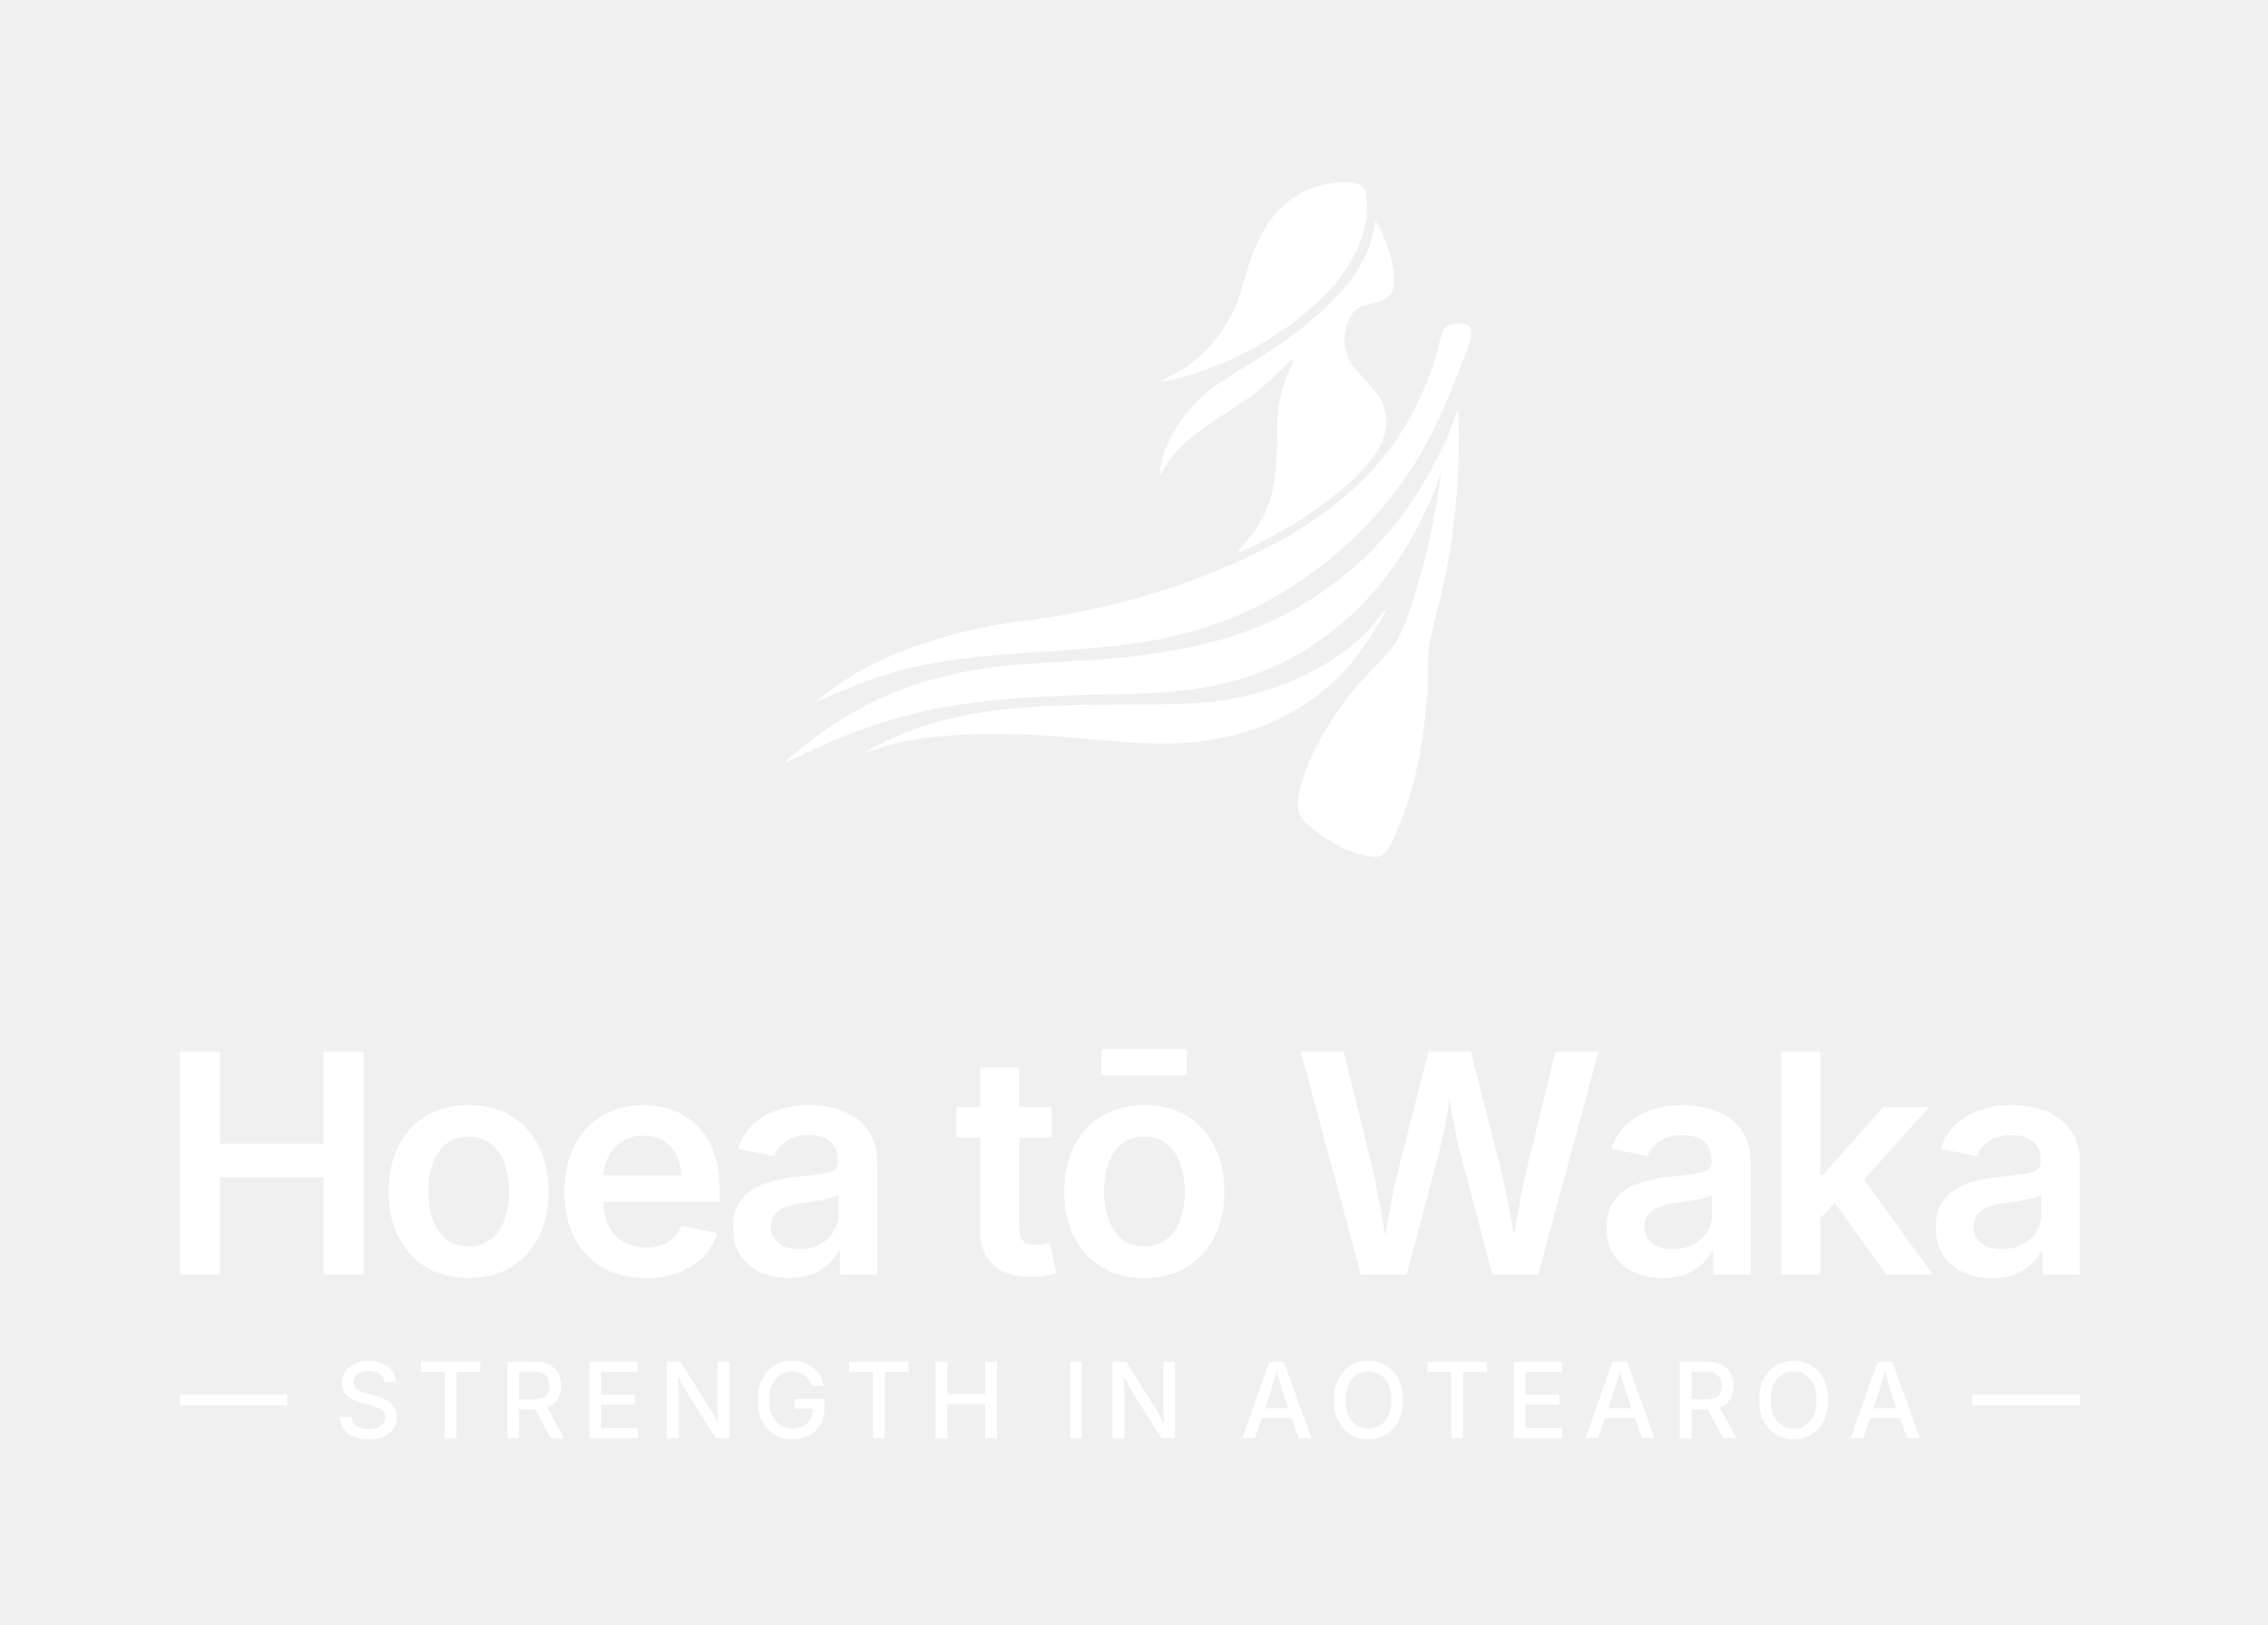
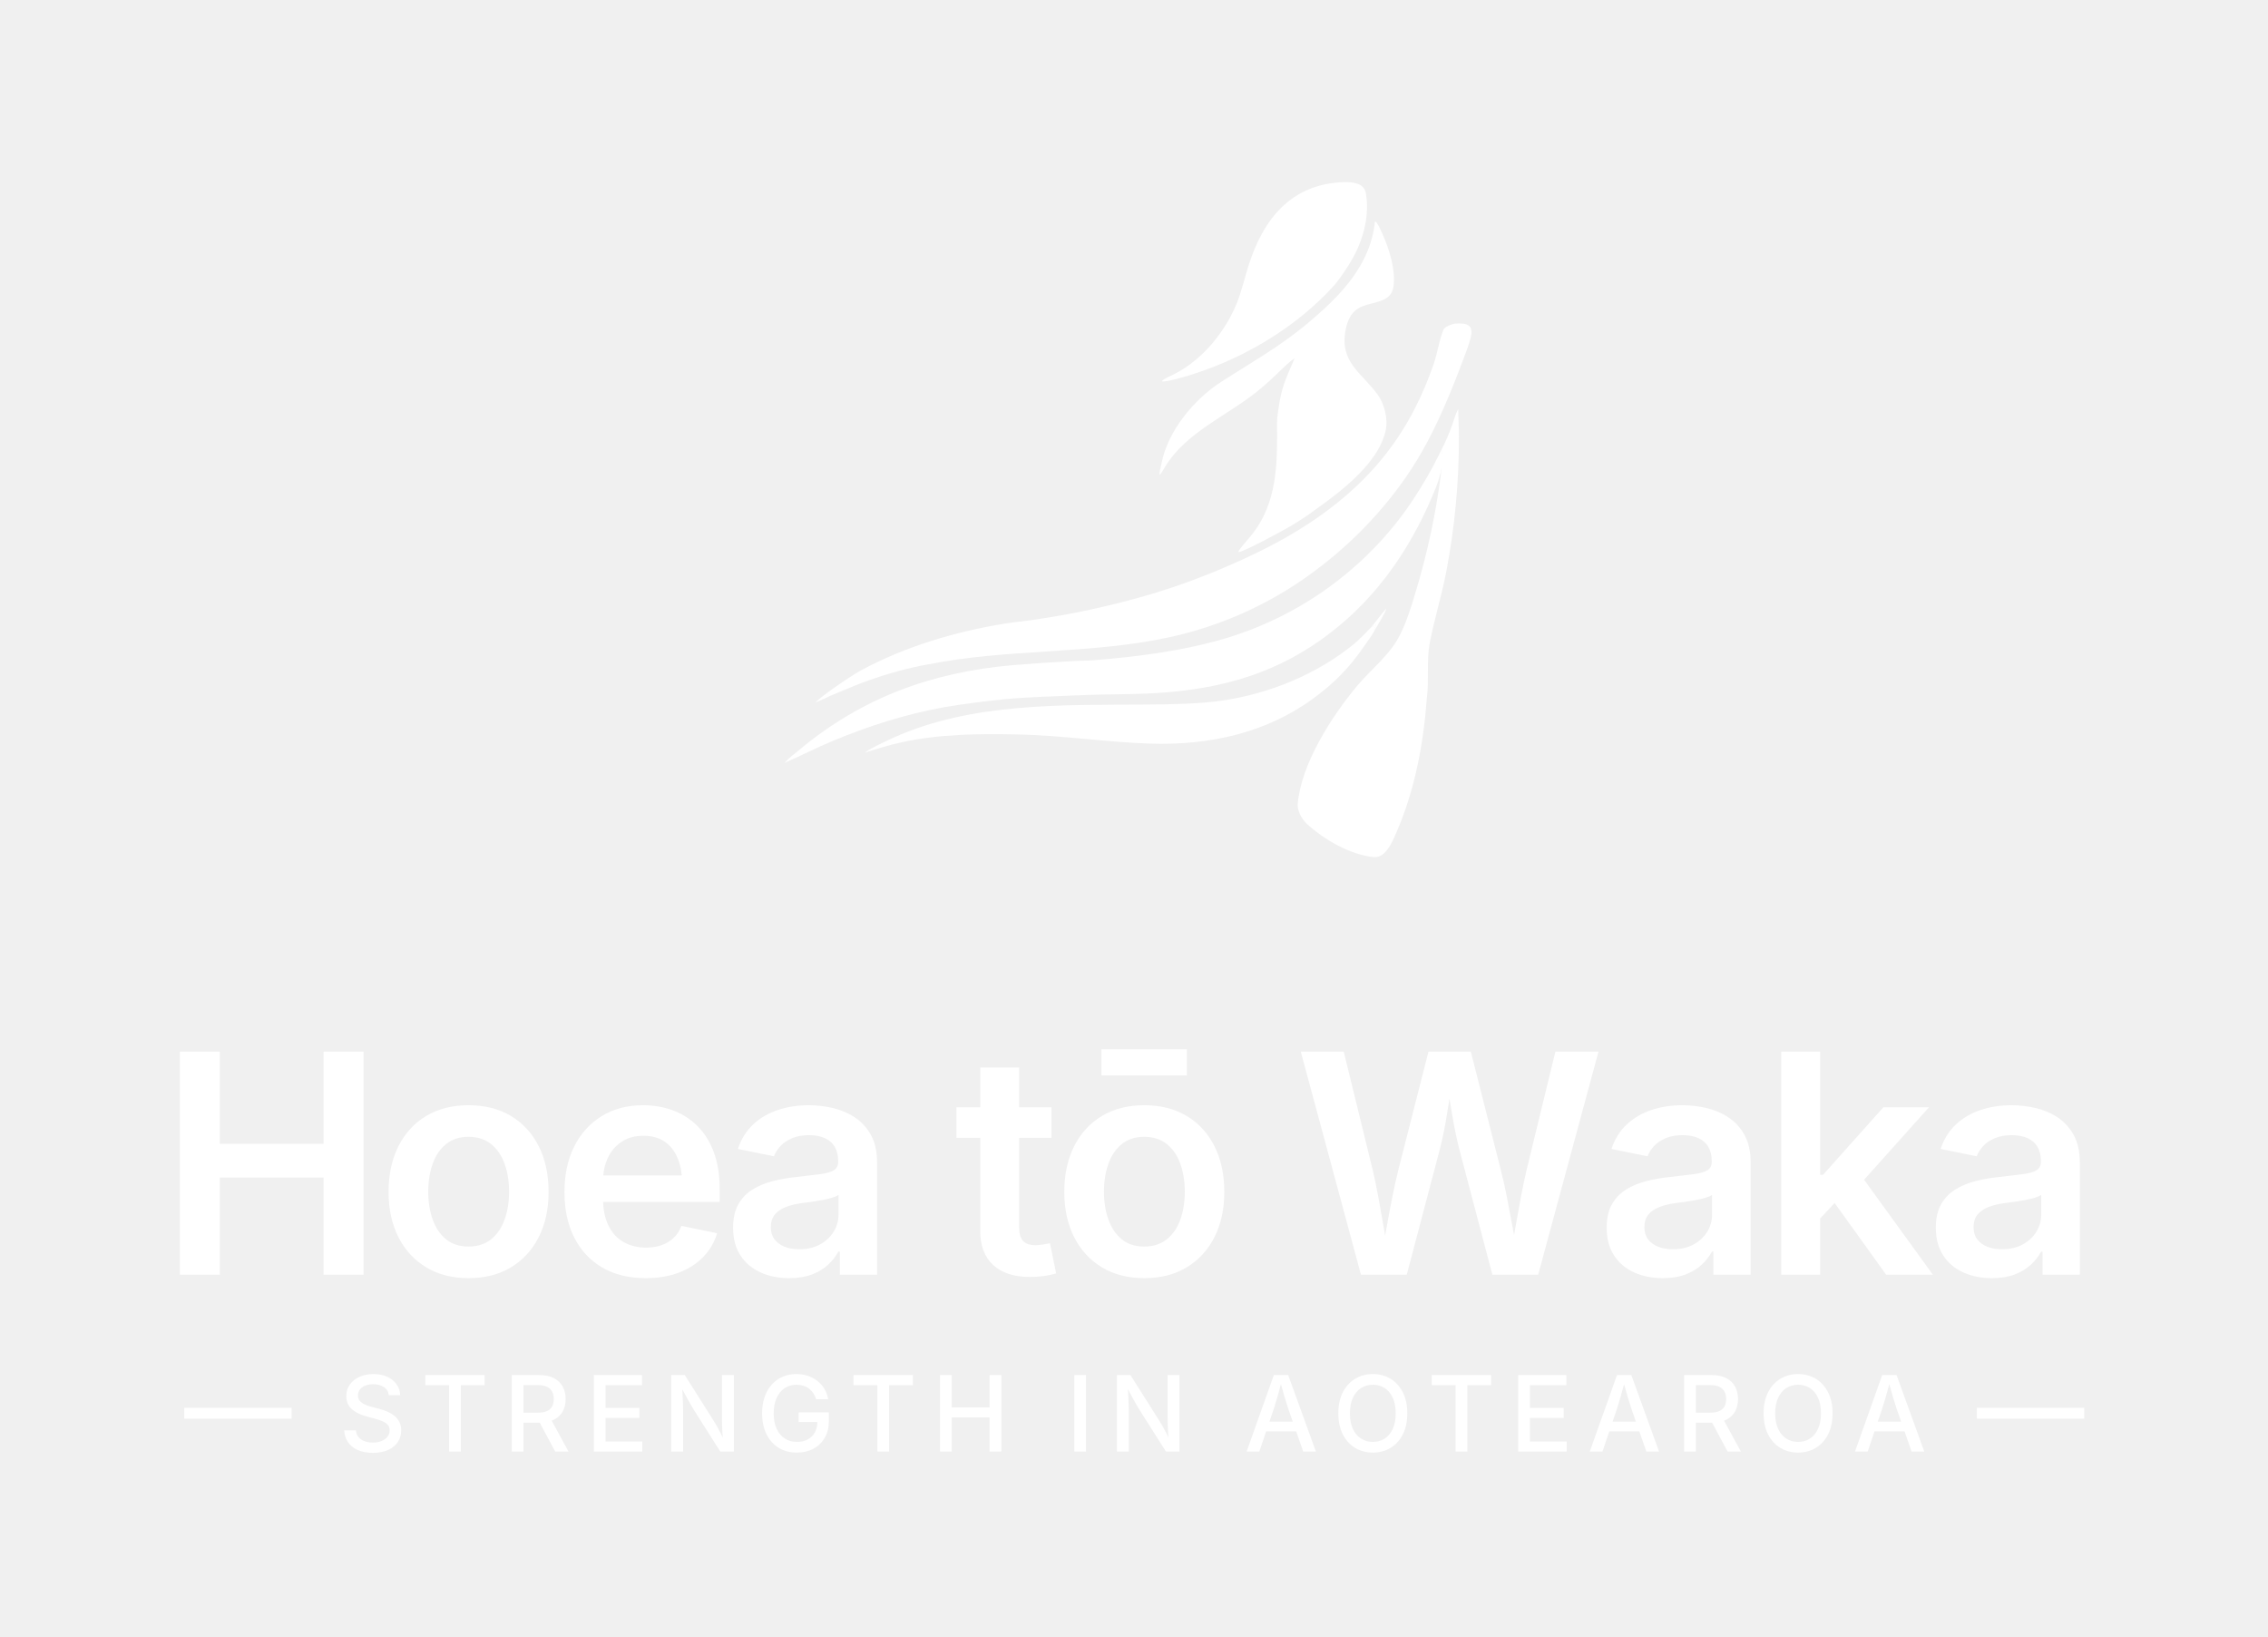
- <svg xmlns="http://www.w3.org/2000/svg" width="912" height="653" viewBox="0 0 912 653">
+ <svg xmlns="http://www.w3.org/2000/svg" width="912" height="658" viewBox="0 0 912 658">
  <path fill="#FFFFFF" d="M584.858 130.111C589.51 129.824 592.831 130.185 591.353 135.939 590.567 138.863 589.447 141.734 588.38 144.569 583.665 157.119 578.367 170.064 571.715 181.716 561.753 199.166 547.293 215.195 531.397 227.474 513.424 241.539 492.503 251.355 470.199 256.187 438.348 263.12 405.213 260.686 373.267 267.082 372.115 267.312 370.95 267.485 369.794 267.721 361.819 269.42 353.984 271.722 346.357 274.607 342.245 276.177 337.758 278.153 333.632 279.824 332.833 280.314 328.772 282.108 327.922 282.384 330.335 279.743 342.73 271.366 346.184 269.508 364.151 259.841 384.404 253.841 404.491 250.624 407.985 250.064 411.55 249.77 415.045 249.269 419.622 248.613 424.252 247.824 428.805 247.019 440.83 244.772 452.726 241.89 464.446 238.383 474.224 235.392 483.824 231.85 493.201 227.773 524.907 214.3 552.69 195.899 568.788 164.517 571.859 158.529 574.279 152.765 576.513 146.321 578 142.037 578.695 136.798 580.4 132.652 580.981 131.242 583.477 130.504 584.858 130.111Z" />
  <path fill="#FFFFFF" d="M552.886 89.037C553.269 89.142 553.414 89.273 553.639 89.605 554.586 90.999 555.236 92.581 555.933 94.115 558.666 100.134 561.324 108.781 560.318 115.361 559.249 122.372 550.43 121.089 545.913 124.122 542.94 126.12 541.76 129.278 541.1 132.643 538.536 145.739 547.662 149.84 554.052 158.746 556.664 162.387 558.213 168.344 557.204 173.008 554.069 187.492 536.397 199.605 524.991 207.708 523.963 208.439 519.402 211.282 518.602 211.737 516.033 213.205 499.428 222.26 497.919 221.958 497.897 221.219 502.119 216.468 502.884 215.548 513.864 202.293 513.631 186.148 513.513 169.913 513.496 167.709 514.118 164.311 514.452 161.96 515.837 154.125 517.72 150.891 520.597 144.026 518.123 145.659 515.581 148.3 513.393 150.384 510.716 152.976 507.922 155.442 505.017 157.774 492.865 167.408 477.082 173.787 468.596 187.499 468.041 188.396 467.154 189.997 466.55 190.724L466.279 190.721C466.149 189.878 466.891 187.224 467.091 186.213 469.517 173.44 480.004 160.693 490.778 153.711 503.094 145.731 514.561 139.428 526.002 129.829 538.856 119.043 551.114 106.663 552.886 89.037Z" />
  <path fill="#FFFFFF" d="M579.666 180.733C581.301 177.58 582.72 174.318 583.91 170.972 584.75 168.626 585.205 166.671 586.354 164.431 586.419 168.085 586.666 172.135 586.662 175.693 586.684 193.89 584.975 212.046 581.557 229.918 579.686 239.626 576.674 249.161 574.87 258.781 573.616 265.474 574.666 273.815 573.758 280.668 572.389 299.203 568.871 317.924 561.36 335.006 559.719 338.742 557.127 345.082 552.257 344.563 542.869 343.561 532.436 337.552 525.53 331.219 523.38 329.148 521.588 326.003 521.846 323.082 523.262 306.963 535.549 287.914 545.695 275.771 551.485 268.841 559.016 263.316 563.109 254.944 565.733 249.577 567.467 243.958 569.125 238.443 573.872 222.814 577.317 206.821 579.424 190.624 579.663 188.495 579.732 188.003 579.08 185.993 579.242 184.163 580.268 182.317 579.666 180.733Z" />
  <path fill="#FFFFFF" d="M579.668 180.727C580.27 182.312 579.789 186.053 579.789 186.421 579.789 187.526 579.544 189.368 579.421 189.737 579.053 190.842 578.715 192.059 578.479 192.912 578.14 193.992 577.761 195.059 577.339 196.11 568.995 217.021 556.715 236.131 539.466 250.772 518.687 268.407 496.241 276.072 469.271 278.323 457.57 279.297 445.691 278.969 434.013 279.506 424.54 279.938 413.572 280.172 404.189 281.075 397.128 281.753 387.06 283.037 379.957 284.251 364.249 287.066 349.187 291.864 334.483 298.009 328.036 300.705 321.776 303.976 315.453 306.691 317.269 304.648 319.549 303.009 321.64 301.272 346.715 280.435 374.704 270.274 407.089 267.41 415.625 266.71 424.171 266.137 432.724 265.693 435.081 265.568 437.488 265.61 439.83 265.421 458.128 263.943 476.936 261.539 494.521 256.096 523.185 247.113 548.155 229.056 565.662 204.648 569.519 199.131 573.058 193.398 576.26 187.478 577.44 185.278 578.483 182.97 579.668 180.727Z" />
  <path fill="#FFFFFF" d="M583.971 179.421C584.584 181.388 583.852 185.411 583.627 187.494 583.083 188.143 582.959 188.902 582.737 189.737 582.73 187.251 583.971 179.421 583.971 179.421Z" />
  <path fill="#FFFFFF" d="M540.461 73.221C543.779 73.177 548.513 73.491 549.239 77.687 550.759 86.462 548.331 95.964 544.033 103.65 542.045 107.206 539.564 110.89 537.031 114.106 520.961 132.237 497.982 145.452 474.739 151.92 473.605 152.224 468.109 153.712 467.214 153.246 467.717 152.369 471.344 150.832 472.453 150.265 474.645 149.128 476.738 147.811 478.712 146.327 483.932 142.394 487.64 138.301 491.383 132.931 493.845 129.379 495.893 125.556 497.485 121.539 499.257 116.988 500.469 111.91 501.919 107.22 507.819 88.136 519.19 73.854 540.461 73.221Z" />
  <path fill="#FFFFFF" d="M551.436 252.105C552.287 251.967 552.26 251.408 553.215 251.194L553.352 251.45C552.968 252.306 552.699 252.29 552.464 253.288L552.635 253.606 552.525 253.827C551.63 255.577 550.128 257.436 549.012 259.096 542.863 268.236 536.432 274.789 527.588 281.161 508.491 294.92 485.854 299.665 462.628 298.944 444.972 298.395 427.056 295.609 409.216 295.251 393.427 294.934 378.137 295.054 362.567 298.397 357.897 299.4 352.336 301.127 347.771 302.586 349.731 300.941 356.653 297.747 359.23 296.583 390.592 282.412 427.063 283.456 460.765 283.238 470.152 283.178 482.067 283.014 491.364 281.662 510.414 278.893 529.756 271.014 544.652 258.73 546.558 257.154 549.636 253.938 551.436 252.105Z" />
  <path fill="#FFFFFF" d="M551.433 252.101C552.079 251.31 557.248 244.702 557.48 244.603 557.317 245.996 553.518 252.057 552.632 253.602L552.461 253.284C552.697 252.285 552.965 252.301 553.349 251.446L553.212 251.189C552.256 251.403 552.284 251.962 551.433 252.101Z" />
  <path fill="#FFFFFF" d="M72.324 512.453L72.324 422.769 88.395 422.769 88.395 459.846 130.107 459.846 130.107 422.769 146.178 422.769 146.178 512.453 130.107 512.453 130.107 473.389 88.395 473.389 88.395 512.453Z" />
  <path fill="#FFFFFF" d="M188.393 513.837Q178.582 513.837 171.359 509.473 164.137 505.11 160.194 497.315 156.252 489.52 156.252 479.167 156.252 468.694 160.194 460.839 164.137 452.984 171.359 448.651 178.582 444.317 188.393 444.317 198.265 444.317 205.488 448.651 212.71 452.984 216.653 460.839 220.595 468.694 220.595 479.167 220.595 489.52 216.653 497.315 212.71 505.11 205.488 509.473 198.265 513.837 188.393 513.837ZM188.393 501.137Q193.871 501.137 197.512 498.188 201.154 495.238 202.929 490.242 204.705 485.247 204.705 479.107 204.705 472.908 202.929 467.912 201.154 462.916 197.512 459.967 193.871 457.017 188.393 457.017 182.916 457.017 179.335 459.967 175.753 462.916 173.978 467.882 172.202 472.847 172.202 479.107 172.202 485.247 173.978 490.242 175.753 495.238 179.335 498.188 182.916 501.137 188.393 501.137Z" />
  <path fill="#FFFFFF" d="M259.661 513.837Q249.489 513.837 242.176 509.564 234.863 505.29 230.92 497.526 226.978 489.761 226.978 479.228 226.978 468.815 230.86 460.99 234.742 453.165 241.875 448.741 249.008 444.317 258.638 444.317 264.778 444.317 270.345 446.303 275.913 448.29 280.217 452.443 284.52 456.596 286.958 463.006 289.396 469.417 289.396 478.265L289.396 483.2 234.381 483.2 234.381 472.546 281.631 472.546 274.288 475.676Q274.288 470.018 272.542 465.715 270.797 461.411 267.336 459.004 263.875 456.596 258.698 456.596 253.522 456.596 249.911 459.034 246.299 461.471 244.403 465.534 242.507 469.597 242.507 474.593L242.507 481.936Q242.507 488.316 244.674 492.71 246.841 497.104 250.753 499.331 254.666 501.558 259.842 501.558 263.273 501.558 266.072 500.565 268.871 499.572 270.917 497.616 272.964 495.66 273.987 492.831L288.372 495.78Q286.747 501.197 282.835 505.26 278.922 509.323 273.054 511.58 267.185 513.837 259.661 513.837Z" />
  <path fill="#FFFFFF" d="M317.3 513.837Q310.92 513.837 305.803 511.52 300.687 509.203 297.738 504.688 294.789 500.174 294.789 493.553 294.789 487.835 296.925 484.103 299.062 480.371 302.704 478.144 306.345 475.917 310.92 474.773 315.494 473.63 320.43 473.148 326.268 472.486 329.94 472.005 333.612 471.523 335.327 470.44 337.042 469.356 337.042 467.069L337.042 466.768Q337.042 463.458 335.718 461.14 334.394 458.823 331.776 457.589 329.157 456.355 325.305 456.355 321.393 456.355 318.534 457.559 315.675 458.763 313.869 460.689 312.063 462.615 311.221 464.842L296.715 461.893Q298.701 455.934 302.854 452.052 307.007 448.169 312.755 446.243 318.504 444.317 325.245 444.317 330 444.317 334.845 445.431 339.691 446.544 343.724 449.192 347.756 451.841 350.224 456.295 352.692 460.749 352.692 467.49L352.692 512.453 337.704 512.453 337.704 503.183 337.103 503.183Q335.598 506.012 332.98 508.45 330.361 510.888 326.479 512.363 322.597 513.837 317.3 513.837ZM321.333 502.22Q326.208 502.22 329.729 500.294 333.25 498.368 335.207 495.208 337.163 492.048 337.163 488.316L337.163 480.371Q336.38 480.973 334.544 481.515 332.709 482.057 330.452 482.478 328.194 482.899 325.997 483.2 323.8 483.501 322.296 483.682 318.805 484.163 315.976 485.247 313.147 486.33 311.552 488.286 309.957 490.242 309.957 493.372 309.957 496.262 311.431 498.218 312.906 500.174 315.464 501.197 318.022 502.22 321.333 502.22Z" />
  <path fill="#FFFFFF" d="M422.819 445.16L422.819 457.439 384.598 457.439 384.598 445.16ZM394.168 429.149L409.818 429.149 409.818 493.493Q409.818 497.164 411.383 498.88 412.948 500.595 416.499 500.595 417.583 500.595 419.358 500.324 421.134 500.054 422.217 499.813L424.685 511.911Q422.097 512.694 419.388 513.025 416.68 513.356 414.212 513.356 404.521 513.356 399.345 508.54 394.168 503.725 394.168 494.817Z" />
  <path fill="#FFFFFF" d="M460.113 513.837Q450.302 513.837 443.079 509.473 435.856 505.11 431.914 497.315 427.971 489.52 427.971 479.167 427.971 468.694 431.914 460.839 435.856 452.984 443.079 448.651 450.302 444.317 460.113 444.317 469.984 444.317 477.207 448.651 484.43 452.984 488.372 460.839 492.315 468.694 492.315 479.167 492.315 489.52 488.372 497.315 484.43 505.11 477.207 509.473 469.984 513.837 460.113 513.837ZM460.113 501.137Q465.59 501.137 469.232 498.188 472.873 495.238 474.649 490.242 476.425 485.247 476.425 479.107 476.425 472.908 474.649 467.912 472.873 462.916 469.232 459.967 465.59 457.017 460.113 457.017 454.636 457.017 451.054 459.967 447.473 462.916 445.697 467.882 443.922 472.847 443.922 479.107 443.922 485.247 445.697 490.242 447.473 495.238 451.054 498.188 454.636 501.137 460.113 501.137ZM477.267 421.806L477.267 432.339 442.898 432.339 442.898 421.806Z" />
  <path fill="#FFFFFF" d="M547.262 512.453L523.065 422.769 540.34 422.769 552.017 470.5Q553.221 475.676 554.274 481.394 555.328 487.113 556.321 492.891 557.314 498.669 558.217 504.207L555.628 504.207Q556.652 498.669 557.675 492.891 558.698 487.113 559.842 481.394 560.985 475.676 562.249 470.5L574.408 422.769 591.442 422.769 603.54 470.5Q604.864 475.676 605.978 481.394 607.091 487.113 608.145 492.891 609.198 498.669 610.282 504.207L607.513 504.207Q608.476 498.669 609.469 492.891 610.462 487.113 611.546 481.394 612.629 475.676 613.833 470.5L625.45 422.769 642.785 422.769 618.528 512.453 600.109 512.453 587.048 462.916Q585.242 455.994 583.888 447.868 582.534 439.743 580.969 430.654L584.821 430.654Q583.136 439.442 581.932 447.417 580.728 455.392 578.742 462.916L565.68 512.453Z" />
  <path fill="#FFFFFF" d="M668.582 513.837Q662.202 513.837 657.085 511.52 651.969 509.203 649.02 504.688 646.071 500.174 646.071 493.553 646.071 487.835 648.207 484.103 650.344 480.371 653.986 478.144 657.627 475.917 662.202 474.773 666.776 473.63 671.712 473.148 677.55 472.486 681.222 472.005 684.893 471.523 686.609 470.44 688.324 469.356 688.324 467.069L688.324 466.768Q688.324 463.458 687 461.14 685.676 458.823 683.058 457.589 680.439 456.355 676.587 456.355 672.675 456.355 669.816 457.559 666.957 458.763 665.151 460.689 663.345 462.615 662.503 464.842L647.997 461.893Q649.983 455.934 654.136 452.052 658.289 448.169 664.037 446.243 669.786 444.317 676.527 444.317 681.282 444.317 686.127 445.431 690.973 446.544 695.005 449.192 699.038 451.841 701.506 456.295 703.974 460.749 703.974 467.49L703.974 512.453 688.986 512.453 688.986 503.183 688.385 503.183Q686.88 506.012 684.261 508.45 681.643 510.888 677.761 512.363 673.879 513.837 668.582 513.837ZM672.615 502.22Q677.49 502.22 681.011 500.294 684.532 498.368 686.489 495.208 688.445 492.048 688.445 488.316L688.445 480.371Q687.662 480.973 685.826 481.515 683.991 482.057 681.733 482.478 679.476 482.899 677.279 483.2 675.082 483.501 673.578 483.682 670.087 484.163 667.258 485.247 664.429 486.33 662.834 488.286 661.239 490.242 661.239 493.372 661.239 496.262 662.713 498.218 664.188 500.174 666.746 501.197 669.304 502.22 672.615 502.22Z" />
  <path fill="#FFFFFF" d="M730.592 491.266L730.592 472.306 733.06 472.306 757.317 445.16 775.675 445.16 745.941 478.325 742.691 478.325ZM716.267 512.453L716.267 422.769 731.917 422.769 731.917 512.453ZM758.461 512.453L736.431 481.816 747.025 470.741 777.24 512.453Z" />
  <path fill="#FFFFFF" d="M800.943 513.837Q794.563 513.837 789.447 511.52 784.33 509.203 781.381 504.688 778.432 500.174 778.432 493.553 778.432 487.835 780.568 484.103 782.705 480.371 786.347 478.144 789.988 475.917 794.563 474.773 799.137 473.63 804.073 473.148 809.911 472.486 813.583 472.005 817.255 471.523 818.97 470.44 820.686 469.356 820.686 467.069L820.686 466.768Q820.686 463.458 819.361 461.14 818.037 458.823 815.419 457.589 812.801 456.355 808.948 456.355 805.036 456.355 802.177 457.559 799.318 458.763 797.512 460.689 795.706 462.615 794.864 464.842L780.358 461.893Q782.344 455.934 786.497 452.052 790.65 448.169 796.399 446.243 802.147 444.317 808.888 444.317 813.643 444.317 818.489 445.431 823.334 446.544 827.367 449.192 831.399 451.841 833.867 456.295 836.335 460.749 836.335 467.49L836.335 512.453 821.348 512.453 821.348 503.183 820.746 503.183Q819.241 506.012 816.623 508.45 814.004 510.888 810.122 512.363 806.24 513.837 800.943 513.837ZM804.976 502.22Q809.851 502.22 813.372 500.294 816.894 498.368 818.85 495.208 820.806 492.048 820.806 488.316L820.806 480.371Q820.023 480.973 818.188 481.515 816.352 482.057 814.095 482.478 811.838 482.899 809.641 483.2 807.444 483.501 805.939 483.682 802.448 484.163 799.619 485.247 796.79 486.33 795.195 488.286 793.6 490.242 793.6 493.372 793.6 496.262 795.074 498.218 796.549 500.174 799.107 501.197 801.665 502.22 804.976 502.22Z" />
-   <path fill="#FFFFFF" d="M148.174 578.786Q144.728 578.786 142.19 577.693 139.651 576.599 138.217 574.566 136.783 572.533 136.638 569.727L141.364 569.727Q141.509 571.398 142.448 572.492 143.387 573.586 144.893 574.122 146.399 574.659 148.154 574.659 150.114 574.659 151.631 574.05 153.148 573.441 154.035 572.317 154.922 571.192 154.922 569.706 154.922 568.365 154.149 567.508 153.375 566.652 152.064 566.084 150.754 565.517 149.082 565.084L145.491 564.093Q141.715 563.082 139.6 561.101 137.484 559.119 137.484 555.962 137.484 553.3 138.919 551.308 140.353 549.317 142.819 548.213 145.285 547.109 148.381 547.109 151.538 547.109 153.942 548.213 156.346 549.317 157.719 551.236 159.091 553.155 159.153 555.611L154.572 555.611Q154.345 553.506 152.621 552.351 150.898 551.195 148.277 551.195 146.42 551.195 145.048 551.773 143.675 552.351 142.922 553.372 142.169 554.394 142.169 555.694 142.169 557.159 143.067 558.057 143.964 558.954 145.254 559.481 146.544 560.007 147.72 560.316L150.713 561.101Q152.178 561.472 153.736 562.102 155.294 562.731 156.615 563.732 157.935 564.733 158.751 566.208 159.566 567.684 159.566 569.768 159.566 572.368 158.224 574.411 156.883 576.454 154.334 577.62 151.786 578.786 148.174 578.786Z" />
-   <path fill="#FFFFFF" d="M169.246 551.566L169.246 547.522 193.123 547.522 193.123 551.566 183.568 551.566 183.568 578.27 178.842 578.27 178.842 551.566Z" />
-   <path fill="#FFFFFF" d="M204.023 578.27L204.023 547.522 215.043 547.522Q218.592 547.522 220.965 548.75 223.339 549.977 224.515 552.165 225.691 554.352 225.691 557.18 225.691 560.028 224.505 562.163 223.318 564.299 220.945 565.476 218.572 566.652 215.001 566.652L206.726 566.652 206.726 562.628 214.547 562.628Q216.817 562.628 218.21 561.978 219.603 561.328 220.264 560.11 220.924 558.892 220.924 557.18 220.924 555.446 220.264 554.187 219.603 552.928 218.2 552.237 216.797 551.546 214.506 551.546L208.728 551.546 208.728 578.27ZM221.502 578.27L214.052 564.382 219.273 564.382 226.847 578.27Z" />
-   <path fill="#FFFFFF" d="M237.043 578.27L237.043 547.522 256.4 547.522 256.4 551.566 241.748 551.566 241.748 560.729 255.348 560.729 255.348 564.753 241.748 564.753 241.748 574.226 256.524 574.226 256.524 578.27Z" />
-   <path fill="#FFFFFF" d="M268.171 578.27L268.171 547.522 273.599 547.522 285.176 565.826Q285.754 566.734 286.476 567.993 287.198 569.252 288.003 570.831 288.808 572.41 289.592 574.267L289.014 574.267Q288.828 572.513 288.736 570.79 288.643 569.066 288.601 567.56 288.56 566.053 288.56 565.022L288.56 547.522 293.327 547.522 293.327 578.27 287.879 578.27 277.499 561.905Q276.673 560.564 275.879 559.202 275.084 557.84 274.125 556.055 273.165 554.27 271.783 551.711L272.525 551.711Q272.629 553.981 272.732 555.952 272.835 557.923 272.887 559.439 272.938 560.956 272.938 561.864L272.938 578.27Z" />
-   <path fill="#FFFFFF" d="M318.69 578.683Q314.521 578.683 311.374 576.764 308.227 574.845 306.463 571.306 304.698 567.766 304.698 562.917 304.698 558.005 306.483 554.466 308.268 550.927 311.385 549.018 314.501 547.109 318.484 547.109 320.96 547.109 323.117 547.841 325.273 548.574 326.976 549.926 328.678 551.278 329.782 553.145 330.886 555.013 331.258 557.242L326.429 557.242Q326.016 555.9 325.294 554.817 324.572 553.733 323.571 552.97 322.57 552.206 321.301 551.804 320.031 551.401 318.525 551.401 315.925 551.401 313.851 552.722 311.777 554.043 310.569 556.612 309.362 559.181 309.362 562.896 309.362 566.611 310.569 569.17 311.777 571.729 313.882 573.06 315.987 574.391 318.711 574.391 321.187 574.391 323.034 573.39 324.881 572.389 325.903 570.542 326.924 568.695 326.924 566.177L328.142 566.384 319.392 566.384 319.392 562.504 331.526 562.504 331.526 566.033Q331.526 569.913 329.865 572.75 328.204 575.588 325.314 577.135 322.425 578.683 318.69 578.683Z" />
-   <path fill="#FFFFFF" d="M341.455 551.566L341.455 547.522 365.332 547.522 365.332 551.566 355.777 551.566 355.777 578.27 351.051 578.27 351.051 551.566Z" />
-   <path fill="#FFFFFF" d="M376.232 578.27L376.232 547.522 380.937 547.522 380.937 560.523 396.167 560.523 396.167 547.522 400.893 547.522 400.893 578.27 396.167 578.27 396.167 564.568 380.937 564.568 380.937 578.27Z" />
-   <path fill="#FFFFFF" d="M434.931 547.522L434.931 578.27 430.226 578.27 430.226 547.522Z" />
-   <path fill="#FFFFFF" d="M447.383 578.27L447.383 547.522 452.81 547.522 464.387 565.826Q464.965 566.734 465.687 567.993 466.41 569.252 467.215 570.831 468.019 572.41 468.804 574.267L468.226 574.267Q468.04 572.513 467.947 570.79 467.854 569.066 467.813 567.56 467.772 566.053 467.772 565.022L467.772 547.522 472.539 547.522 472.539 578.27 467.091 578.27 456.71 561.905Q455.885 560.564 455.09 559.202 454.296 557.84 453.336 556.055 452.377 554.27 450.994 551.711L451.737 551.711Q451.84 553.981 451.943 555.952 452.047 557.923 452.098 559.439 452.15 560.956 452.15 561.864L452.15 578.27Z" />
-   <path fill="#FFFFFF" d="M499.528 578.27L510.466 547.522 516.244 547.522 527.388 578.27 522.291 578.27 516.306 561.163Q515.604 559.078 514.769 556.251 513.933 553.424 512.839 549.461L513.788 549.461Q512.736 553.465 511.9 556.323 511.064 559.181 510.425 561.163L504.626 578.27ZM505.451 570.16L505.451 566.239 521.445 566.239 521.445 570.16Z" />
-   <path fill="#FFFFFF" d="M550.29 578.683Q546.307 578.683 543.16 576.795 540.013 574.907 538.207 571.367 536.401 567.828 536.401 562.917 536.401 557.984 538.207 554.445 540.013 550.906 543.16 549.007 546.307 547.109 550.29 547.109 554.273 547.109 557.399 549.007 560.526 550.906 562.332 554.445 564.137 557.984 564.137 562.917 564.137 567.828 562.332 571.367 560.526 574.907 557.399 576.795 554.273 578.683 550.29 578.683ZM550.29 574.391Q552.911 574.391 554.985 573.08 557.059 571.77 558.266 569.201 559.473 566.631 559.473 562.917 559.473 559.161 558.266 556.591 557.059 554.022 554.985 552.712 552.911 551.401 550.29 551.401 547.649 551.401 545.564 552.722 543.48 554.043 542.273 556.612 541.065 559.181 541.065 562.917 541.065 566.631 542.273 569.19 543.48 571.749 545.564 573.07 547.649 574.391 550.29 574.391Z" />
-   <path fill="#FFFFFF" d="M573.961 551.566L573.961 547.522 597.838 547.522 597.838 551.566 588.283 551.566 588.283 578.27 583.557 578.27 583.557 551.566Z" />
-   <path fill="#FFFFFF" d="M608.738 578.27L608.738 547.522 628.095 547.522 628.095 551.566 613.443 551.566 613.443 560.729 627.043 560.729 627.043 564.753 613.443 564.753 613.443 574.226 628.219 574.226 628.219 578.27Z" />
-   <path fill="#FFFFFF" d="M637.513 578.27L648.451 547.522 654.229 547.522 665.373 578.27 660.276 578.27 654.291 561.163Q653.589 559.078 652.754 556.251 651.918 553.424 650.824 549.461L651.773 549.461Q650.721 553.465 649.885 556.323 649.049 559.181 648.41 561.163L642.611 578.27ZM643.436 570.16L643.436 566.239 659.43 566.239 659.43 570.16Z" />
-   <path fill="#FFFFFF" d="M675.46 578.27L675.46 547.522 686.48 547.522Q690.029 547.522 692.402 548.75 694.776 549.977 695.952 552.165 697.128 554.352 697.128 557.18 697.128 560.028 695.942 562.163 694.755 564.299 692.382 565.476 690.009 566.652 686.438 566.652L678.163 566.652 678.163 562.628 685.984 562.628Q688.254 562.628 689.647 561.978 691.04 561.328 691.701 560.11 692.361 558.892 692.361 557.18 692.361 555.446 691.701 554.187 691.04 552.928 689.637 552.237 688.234 551.546 685.943 551.546L680.165 551.546 680.165 578.27ZM692.939 578.27L685.489 564.382 690.71 564.382 698.284 578.27Z" />
-   <path fill="#FFFFFF" d="M721.295 578.683Q717.312 578.683 714.165 576.795 711.018 574.907 709.212 571.367 707.407 567.828 707.407 562.917 707.407 557.984 709.212 554.445 711.018 550.906 714.165 549.007 717.312 547.109 721.295 547.109 725.278 547.109 728.405 549.007 731.531 550.906 733.337 554.445 735.143 557.984 735.143 562.917 735.143 567.828 733.337 571.367 731.531 574.907 728.405 576.795 725.278 578.683 721.295 578.683ZM721.295 574.391Q723.916 574.391 725.99 573.08 728.064 571.77 729.271 569.201 730.479 566.631 730.479 562.917 730.479 559.161 729.271 556.591 728.064 554.022 725.99 552.712 723.916 551.401 721.295 551.401 718.654 551.401 716.569 552.722 714.485 554.043 713.278 556.612 712.071 559.181 712.071 562.917 712.071 566.631 713.278 569.19 714.485 571.749 716.569 573.07 718.654 574.391 721.295 574.391Z" />
-   <path fill="#FFFFFF" d="M744.161 578.27L755.099 547.522 760.877 547.522 772.021 578.27 766.924 578.27 760.939 561.163Q760.237 559.078 759.402 556.251 758.566 553.424 757.472 549.461L758.421 549.461Q757.369 553.465 756.533 556.323 755.697 559.181 755.058 561.163L749.259 578.27ZM750.084 570.16L750.084 566.239 766.078 566.239 766.078 570.16Z" />
-   <path fill="#FFFFFF" d="M72.324 560.66H115.506V565.063H72.324Z" />
-   <path fill="#FFFFFF" d="M793.153 560.66H836.335V565.063H793.153Z" />
+   <path fill="#FFFFFF" d="M149.935 584.069Q146.489 584.069 143.951 582.976 141.412 581.882 139.978 579.849 138.544 577.816 138.399 575.01L143.125 575.01Q143.27 576.681 144.209 577.775 145.148 578.869 146.654 579.405 148.16 579.942 149.915 579.942 151.875 579.942 153.392 579.333 154.909 578.724 155.796 577.6 156.683 576.475 156.683 574.989 156.683 573.648 155.91 572.791 155.136 571.935 153.825 571.367 152.515 570.8 150.843 570.367L147.252 569.376Q143.476 568.365 141.361 566.384 139.245 564.403 139.245 561.245 139.245 558.583 140.68 556.591 142.114 554.6 144.58 553.496 147.046 552.392 150.142 552.392 153.299 552.392 155.703 553.496 158.107 554.6 159.48 556.519 160.852 558.438 160.914 560.894L156.333 560.894Q156.106 558.789 154.382 557.634 152.659 556.478 150.038 556.478 148.181 556.478 146.809 557.056 145.436 557.634 144.683 558.655 143.93 559.677 143.93 560.977 143.93 562.442 144.828 563.34 145.725 564.237 147.015 564.764 148.305 565.29 149.481 565.599L152.474 566.384Q153.939 566.755 155.497 567.385 157.055 568.014 158.376 569.015 159.696 570.016 160.512 571.491 161.327 572.967 161.327 575.051 161.327 577.651 159.985 579.694 158.644 581.737 156.095 582.903 153.547 584.069 149.935 584.069Z" />
+   <path fill="#FFFFFF" d="M171.007 556.849L171.007 552.805 194.884 552.805 194.884 556.849 185.329 556.849 185.329 583.553 180.603 583.553 180.603 556.849Z" />
+   <path fill="#FFFFFF" d="M205.784 583.553L205.784 552.805 216.804 552.805Q220.353 552.805 222.726 554.033 225.1 555.26 226.276 557.448 227.452 559.635 227.452 562.463 227.452 565.311 226.266 567.446 225.079 569.582 222.706 570.759 220.333 571.935 216.762 571.935L208.487 571.935 208.487 567.911 216.308 567.911Q218.578 567.911 219.971 567.261 221.364 566.611 222.025 565.393 222.685 564.176 222.685 562.463 222.685 560.729 222.025 559.47 221.364 558.211 219.961 557.52 218.558 556.829 216.267 556.829L210.489 556.829 210.489 583.553ZM223.263 583.553L215.813 569.665 221.034 569.665 228.608 583.553Z" />
+   <path fill="#FFFFFF" d="M238.804 583.553L238.804 552.805 258.161 552.805 258.161 556.849 243.509 556.849 243.509 566.012 257.109 566.012 257.109 570.036 243.509 570.036 243.509 579.509 258.285 579.509 258.285 583.553Z" />
+   <path fill="#FFFFFF" d="M269.932 583.553L269.932 552.805 275.36 552.805 286.937 571.109Q287.515 572.017 288.237 573.276 288.959 574.535 289.764 576.114 290.569 577.693 291.353 579.55L290.775 579.55Q290.589 577.796 290.497 576.073 290.404 574.349 290.362 572.843 290.321 571.336 290.321 570.305L290.321 552.805 295.088 552.805 295.088 583.553 289.64 583.553 279.26 567.188Q278.434 565.847 277.64 564.485 276.845 563.123 275.886 561.338 274.926 559.553 273.544 556.994L274.286 556.994Q274.39 559.264 274.493 561.235 274.596 563.206 274.648 564.722 274.699 566.239 274.699 567.147L274.699 583.553Z" />
+   <path fill="#FFFFFF" d="M320.451 583.966Q316.282 583.966 313.135 582.047 309.988 580.128 308.224 576.589 306.459 573.049 306.459 568.2 306.459 563.288 308.244 559.749 310.029 556.21 313.146 554.301 316.262 552.392 320.245 552.392 322.721 552.392 324.878 553.125 327.034 553.857 328.737 555.209 330.439 556.561 331.543 558.428 332.647 560.296 333.019 562.525L328.19 562.525Q327.777 561.183 327.055 560.1 326.333 559.016 325.332 558.253 324.331 557.489 323.062 557.087 321.792 556.684 320.286 556.684 317.686 556.684 315.612 558.005 313.538 559.326 312.33 561.895 311.123 564.464 311.123 568.179 311.123 571.894 312.33 574.453 313.538 577.012 315.643 578.343 317.748 579.674 320.472 579.674 322.948 579.674 324.795 578.673 326.642 577.672 327.664 575.825 328.685 573.978 328.685 571.46L329.903 571.667 321.153 571.667 321.153 567.787 333.287 567.787 333.287 571.316Q333.287 575.196 331.626 578.033 329.965 580.871 327.075 582.418 324.186 583.966 320.451 583.966Z" />
+   <path fill="#FFFFFF" d="M343.216 556.849L343.216 552.805 367.093 552.805 367.093 556.849 357.538 556.849 357.538 583.553 352.812 583.553 352.812 556.849Z" />
+   <path fill="#FFFFFF" d="M377.993 583.553L377.993 552.805 382.698 552.805 382.698 565.806 397.928 565.806 397.928 552.805 402.654 552.805 402.654 583.553 397.928 583.553 397.928 569.851 382.698 569.851 382.698 583.553Z" />
+   <path fill="#FFFFFF" d="M436.692 552.805L436.692 583.553 431.987 583.553 431.987 552.805Z" />
+   <path fill="#FFFFFF" d="M449.144 583.553L449.144 552.805 454.571 552.805 466.148 571.109Q466.726 572.017 467.448 573.276 468.171 574.535 468.976 576.114 469.78 577.693 470.565 579.55L469.987 579.55Q469.801 577.796 469.708 576.073 469.615 574.349 469.574 572.843 469.533 571.336 469.533 570.305L469.533 552.805 474.3 552.805 474.3 583.553 468.852 583.553 458.471 567.188Q457.646 565.847 456.851 564.485 456.057 563.123 455.097 561.338 454.138 559.553 452.755 556.994L453.498 556.994Q453.601 559.264 453.704 561.235 453.808 563.206 453.859 564.722 453.911 566.239 453.911 567.147L453.911 583.553Z" />
+   <path fill="#FFFFFF" d="M501.289 583.553L512.227 552.805 518.005 552.805 529.149 583.553 524.052 583.553 518.067 566.446Q517.365 564.361 516.53 561.534 515.694 558.707 514.6 554.744L515.549 554.744Q514.497 558.748 513.661 561.606 512.825 564.464 512.186 566.446L506.387 583.553ZM507.212 575.443L507.212 571.522 523.206 571.522 523.206 575.443Z" />
+   <path fill="#FFFFFF" d="M552.051 583.966Q548.068 583.966 544.921 582.078 541.774 580.19 539.968 576.65 538.162 573.111 538.162 568.2 538.162 563.267 539.968 559.728 541.774 556.189 544.921 554.29 548.068 552.392 552.051 552.392 556.034 552.392 559.16 554.29 562.287 556.189 564.093 559.728 565.898 563.267 565.898 568.2 565.898 573.111 564.093 576.65 562.287 580.19 559.16 582.078 556.034 583.966 552.051 583.966ZM552.051 579.674Q554.672 579.674 556.746 578.363 558.82 577.053 560.027 574.484 561.234 571.914 561.234 568.2 561.234 564.444 560.027 561.875 558.82 559.305 556.746 557.995 554.672 556.684 552.051 556.684 549.41 556.684 547.325 558.005 545.241 559.326 544.034 561.895 542.826 564.464 542.826 568.2 542.826 571.914 544.034 574.473 545.241 577.032 547.325 578.353 549.41 579.674 552.051 579.674Z" />
+   <path fill="#FFFFFF" d="M575.722 556.849L575.722 552.805 599.599 552.805 599.599 556.849 590.044 556.849 590.044 583.553 585.318 583.553 585.318 556.849Z" />
+   <path fill="#FFFFFF" d="M610.499 583.553L610.499 552.805 629.856 552.805 629.856 556.849 615.204 556.849 615.204 566.012 628.804 566.012 628.804 570.036 615.204 570.036 615.204 579.509 629.98 579.509 629.98 583.553Z" />
+   <path fill="#FFFFFF" d="M639.274 583.553L650.212 552.805 655.99 552.805 667.134 583.553 662.037 583.553 656.052 566.446Q655.35 564.361 654.515 561.534 653.679 558.707 652.585 554.744L653.534 554.744Q652.482 558.748 651.646 561.606 650.81 564.464 650.171 566.446L644.372 583.553ZM645.197 575.443L645.197 571.522 661.191 571.522 661.191 575.443Z" />
+   <path fill="#FFFFFF" d="M677.221 583.553L677.221 552.805 688.241 552.805Q691.79 552.805 694.163 554.033 696.537 555.26 697.713 557.448 698.889 559.635 698.889 562.463 698.889 565.311 697.703 567.446 696.516 569.582 694.143 570.759 691.77 571.935 688.199 571.935L679.924 571.935 679.924 567.911 687.745 567.911Q690.015 567.911 691.408 567.261 692.801 566.611 693.462 565.393 694.122 564.176 694.122 562.463 694.122 560.729 693.462 559.47 692.801 558.211 691.398 557.52 689.995 556.829 687.704 556.829L681.926 556.829 681.926 583.553ZM694.7 583.553L687.25 569.665 692.471 569.665 700.045 583.553Z" />
+   <path fill="#FFFFFF" d="M723.056 583.966Q719.073 583.966 715.926 582.078 712.779 580.19 710.973 576.65 709.168 573.111 709.168 568.2 709.168 563.267 710.973 559.728 712.779 556.189 715.926 554.29 719.073 552.392 723.056 552.392 727.039 552.392 730.166 554.29 733.292 556.189 735.098 559.728 736.904 563.267 736.904 568.2 736.904 573.111 735.098 576.65 733.292 580.19 730.166 582.078 727.039 583.966 723.056 583.966ZM723.056 579.674Q725.677 579.674 727.751 578.363 729.825 577.053 731.032 574.484 732.24 571.914 732.24 568.2 732.24 564.444 731.032 561.875 729.825 559.305 727.751 557.995 725.677 556.684 723.056 556.684 720.415 556.684 718.33 558.005 716.246 559.326 715.039 561.895 713.832 564.464 713.832 568.2 713.832 571.914 715.039 574.473 716.246 577.032 718.33 578.353 720.415 579.674 723.056 579.674Z" />
+   <path fill="#FFFFFF" d="M745.922 583.553L756.86 552.805 762.638 552.805 773.782 583.553 768.685 583.553 762.7 566.446Q761.998 564.361 761.163 561.534 760.327 558.707 759.233 554.744L760.182 554.744Q759.13 558.748 758.294 561.606 757.458 564.464 756.819 566.446L751.02 583.553ZM751.845 575.443L751.845 571.522 767.839 571.522 767.839 575.443Z" />
+   <path fill="#FFFFFF" d="M74.085 565.943H117.267V570.346H74.085Z" />
+   <path fill="#FFFFFF" d="M794.914 565.943H838.096V570.346H794.914Z" />
</svg>
